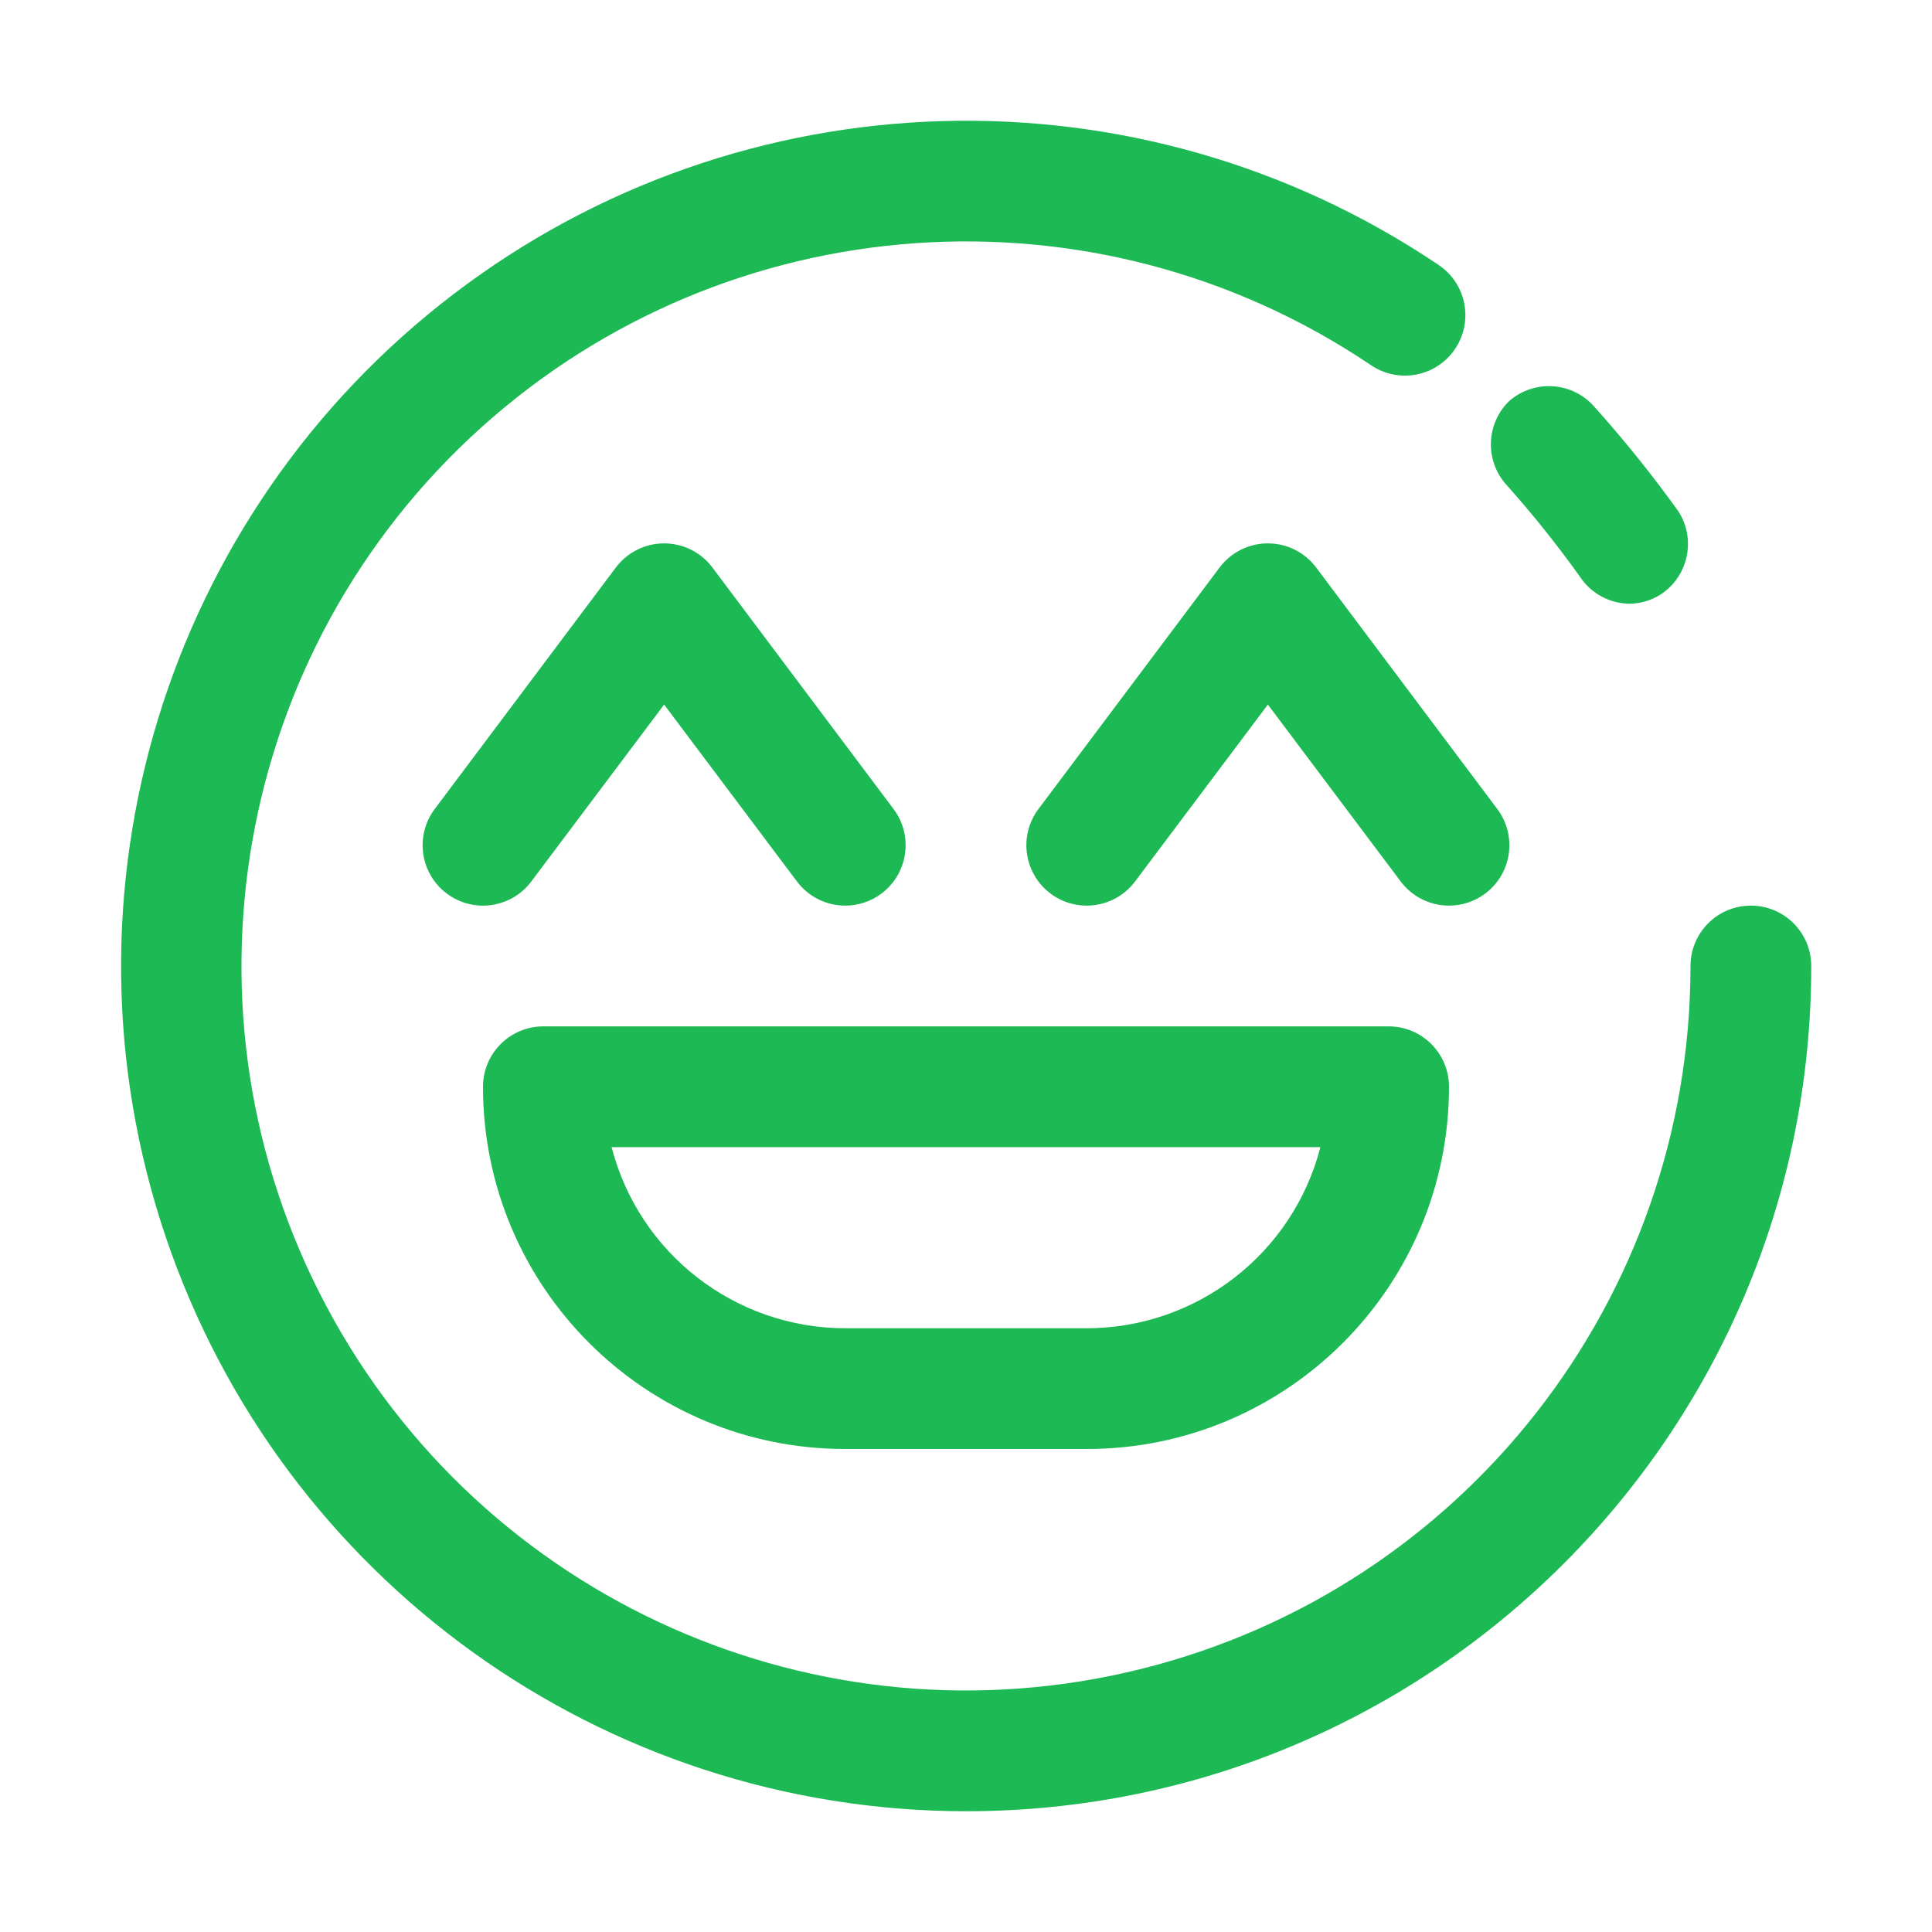
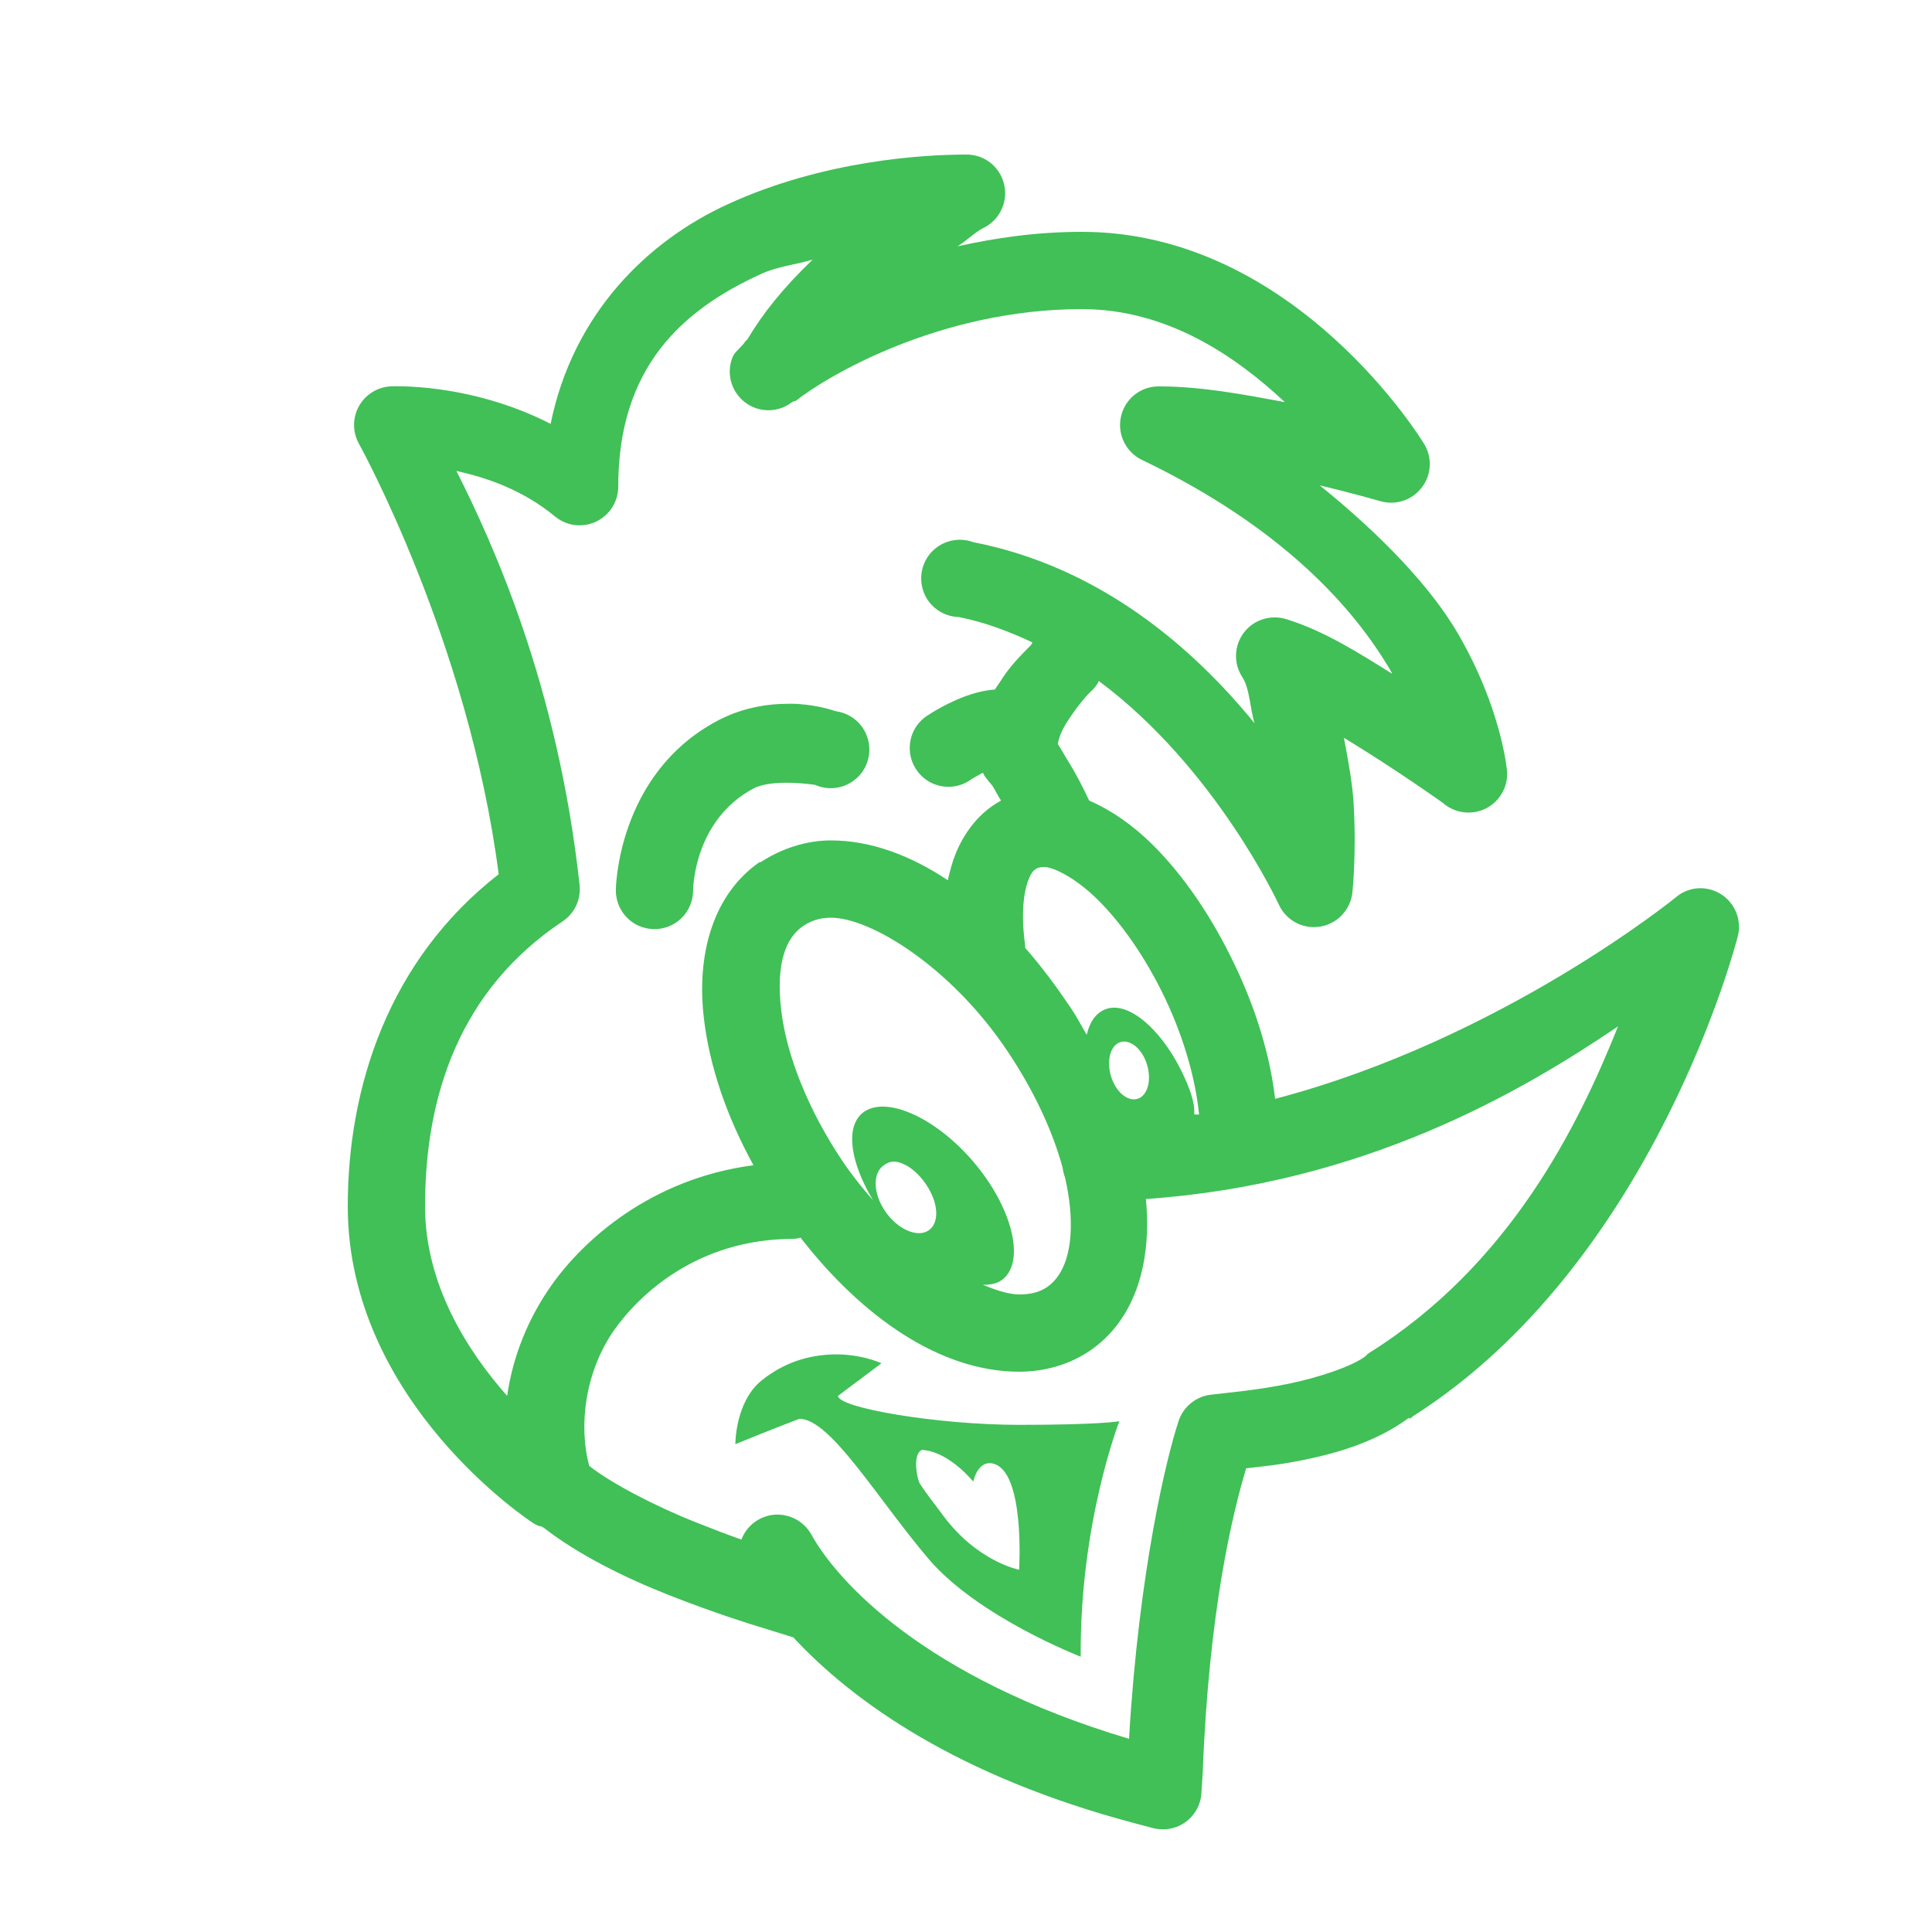
- <svg xmlns="http://www.w3.org/2000/svg" viewBox="0 0 32 32" fill="#1DB954">
-   <g data-name="emoji 8" id="emoji_8">
-     <path d="M27,10a1,1,0,0,1-.84-.46,17.77,17.77,0,0,0-1.2-1.5A1,1,0,0,1,25,6.64a1,1,0,0,1,1.41.1A20.45,20.45,0,0,1,27.8,8.47a1,1,0,0,1-.3,1.38A1,1,0,0,1,27,10Z" />
-     <path d="M16,30A14,14,0,1,1,23.83,4.39a1,1,0,1,1-1.12,1.66A12,12,0,1,0,28,16a1,1,0,0,1,2,0A14,14,0,0,1,16,30Z" />
-     <path d="M14,15a1,1,0,0,1-.8-.4L11,11.67,8.8,14.6a1,1,0,1,1-1.6-1.2l3-4a1,1,0,0,1,1.6,0l3,4a1,1,0,0,1-.2,1.4A1,1,0,0,1,14,15Z" />
-     <path d="M24,15a1,1,0,0,1-.8-.4L21,11.67,18.8,14.6a1,1,0,0,1-1.6-1.2l3-4a1,1,0,0,1,1.6,0l3,4a1,1,0,0,1-.2,1.4A1,1,0,0,1,24,15Z" />
-     <path d="M18,24H14a6,6,0,0,1-6-6,1,1,0,0,1,1-1H23a1,1,0,0,1,1,1A6,6,0,0,1,18,24Zm-7.87-5A4,4,0,0,0,14,22h4a4,4,0,0,0,3.87-3Z" />
-   </g>
+ <svg xmlns="http://www.w3.org/2000/svg" fill="#40C057" viewBox="0 0 50 50" width="100px" height="100px">
+   <path d="M 25 4 C 23.91 4 21.316 4.148 18.844 5.281 C 16.758 6.234 14.832 8.113 14.25 10.969 C 12.125 9.883 10.094 10 10.094 10 C 9.754 10.023 9.453 10.219 9.289 10.512 C 9.125 10.809 9.121 11.168 9.281 11.469 C 9.281 11.469 12.125 16.582 12.906 22.625 C 10.047 24.852 9 28.148 9 31.219 C 9 36.301 13.781 39.406 13.781 39.406 C 13.84 39.445 13.902 39.477 13.969 39.5 C 13.977 39.504 13.992 39.496 14 39.5 C 14.02 39.512 14.043 39.523 14.062 39.531 C 14.992 40.254 16.203 40.844 17.312 41.281 C 18.523 41.758 19.492 42.055 19.625 42.094 L 20.531 42.375 C 22.07 44.035 24.781 45.973 29.375 47.188 L 29.844 47.312 C 30.137 47.387 30.449 47.328 30.695 47.145 C 30.938 46.961 31.086 46.68 31.094 46.375 L 31.125 45.906 C 31.285 41.656 31.906 39.152 32.25 38 C 32.688 37.949 33.102 37.914 33.75 37.781 C 34.668 37.594 35.652 37.293 36.469 36.688 L 36.469 36.719 C 36.488 36.707 36.512 36.699 36.531 36.688 C 36.543 36.68 36.551 36.664 36.562 36.656 C 42.844 32.668 44.969 24.25 44.969 24.25 C 45.059 23.922 44.977 23.57 44.746 23.316 C 44.52 23.066 44.18 22.945 43.844 23 C 43.672 23.031 43.508 23.105 43.375 23.219 C 43.375 23.219 38.859 26.902 33 28.438 C 32.871 27.332 32.52 26.16 31.969 25 C 31.371 23.738 30.629 22.648 29.812 21.844 C 29.312 21.352 28.766 20.969 28.188 20.719 C 28.016 20.352 27.836 20.008 27.656 19.719 C 27.543 19.539 27.453 19.367 27.375 19.25 C 27.387 19.211 27.41 19.016 27.594 18.719 C 27.801 18.383 28.094 18.023 28.219 17.906 C 28.293 17.844 28.355 17.77 28.406 17.688 L 28.438 17.625 C 31.457 19.867 33.094 23.406 33.094 23.406 C 33.281 23.82 33.719 24.055 34.168 23.98 C 34.613 23.906 34.953 23.543 35 23.094 C 35 23.094 35.109 22.09 35.031 20.781 C 35 20.262 34.891 19.68 34.781 19.094 C 36.137 19.918 37.344 20.781 37.344 20.781 C 37.652 21.051 38.094 21.105 38.457 20.922 C 38.824 20.734 39.039 20.344 39 19.938 C 39 19.938 38.863 18.332 37.719 16.375 C 37.027 15.195 35.766 13.863 34.156 12.562 C 34.941 12.746 35.719 12.969 35.719 12.969 C 36.121 13.086 36.551 12.945 36.801 12.609 C 37.055 12.277 37.07 11.82 36.844 11.469 C 36.844 11.469 33.535 6 28 6 C 26.832 6 25.77 6.156 24.781 6.375 C 25.008 6.238 25.223 6.016 25.438 5.906 C 25.863 5.707 26.094 5.234 25.988 4.777 C 25.883 4.316 25.473 3.992 25 4 Z M 21.031 6.719 C 20.258 7.461 19.738 8.117 19.344 8.781 C 19.309 8.809 19.293 8.836 19.281 8.844 C 19.211 8.965 19.023 9.098 18.969 9.219 C 18.785 9.637 18.914 10.125 19.273 10.406 C 19.633 10.688 20.141 10.688 20.5 10.406 C 20.535 10.379 20.582 10.383 20.594 10.375 C 21.422 9.719 24.34 8 28 8 C 30.203 8 31.973 9.211 33.25 10.406 C 32.211 10.215 31.105 10 30 10 C 29.527 9.992 29.117 10.316 29.012 10.777 C 28.906 11.234 29.137 11.707 29.562 11.906 C 33.211 13.66 35.047 15.746 36 17.375 C 36.023 17.414 36.008 17.398 36.031 17.438 C 35.176 16.906 34.289 16.336 33.312 16.031 C 32.906 15.895 32.457 16.027 32.195 16.367 C 31.934 16.707 31.918 17.176 32.156 17.531 C 32.348 17.836 32.344 18.32 32.469 18.719 C 30.867 16.754 28.469 14.672 25.188 14.031 C 24.816 13.895 24.398 13.988 24.121 14.273 C 23.844 14.559 23.766 14.98 23.914 15.348 C 24.062 15.715 24.418 15.957 24.812 15.969 C 25.492 16.102 26.117 16.344 26.719 16.625 L 26.688 16.688 C 26.441 16.941 26.145 17.219 25.875 17.656 C 25.836 17.719 25.785 17.777 25.75 17.844 C 25.316 17.875 24.938 18.027 24.656 18.156 C 24.23 18.352 23.938 18.562 23.938 18.562 C 23.496 18.898 23.414 19.527 23.75 19.969 C 24.086 20.41 24.715 20.492 25.156 20.156 C 25.156 20.156 25.289 20.074 25.438 20 C 25.5 20.133 25.535 20.145 25.562 20.188 C 25.594 20.234 25.648 20.285 25.688 20.344 C 25.754 20.445 25.82 20.586 25.906 20.719 C 25.25 21.074 24.82 21.727 24.625 22.406 C 24.59 22.527 24.555 22.656 24.531 22.781 C 23.562 22.137 22.539 21.75 21.5 21.75 C 20.863 21.75 20.215 21.965 19.688 22.312 C 19.68 22.316 19.664 22.309 19.656 22.312 C 18.453 23.145 18.016 24.707 18.219 26.375 C 18.367 27.613 18.812 28.906 19.5 30.156 C 16.84 30.504 15.098 32.098 14.281 33.25 C 13.668 34.113 13.27 35.109 13.125 36.125 C 12.086 34.953 11 33.234 11 31.219 C 11 28.379 11.883 25.629 14.562 23.844 C 14.871 23.637 15.039 23.277 15 22.906 C 14.434 17.703 12.727 14.004 11.812 12.188 C 12.582 12.359 13.52 12.668 14.375 13.375 C 14.676 13.617 15.086 13.664 15.434 13.496 C 15.781 13.328 16 12.977 16 12.594 C 16 9.508 17.648 8.027 19.688 7.094 C 20.129 6.891 20.574 6.855 21.031 6.719 Z M 20.188 18.219 C 19.691 18.242 19.121 18.359 18.562 18.656 C 15.957 20.043 15.938 23.031 15.938 23.031 C 15.934 23.391 16.121 23.727 16.434 23.91 C 16.746 24.09 17.129 24.09 17.441 23.91 C 17.754 23.727 17.941 23.391 17.938 23.031 C 17.938 23.031 17.945 21.234 19.5 20.406 C 19.996 20.141 21.094 20.312 21.094 20.312 C 21.453 20.473 21.871 20.406 22.164 20.145 C 22.457 19.887 22.57 19.477 22.453 19.102 C 22.34 18.727 22.016 18.457 21.625 18.406 C 21.625 18.406 21.234 18.258 20.656 18.219 C 20.512 18.211 20.352 18.211 20.188 18.219 Z M 27.031 22.438 C 27.234 22.438 27.801 22.684 28.406 23.281 C 29.012 23.879 29.645 24.77 30.156 25.844 C 30.656 26.898 30.949 27.977 31.031 28.844 C 30.992 28.852 30.945 28.836 30.906 28.844 C 30.922 28.645 30.871 28.398 30.719 28.031 C 30.172 26.727 29.219 25.863 28.594 26.125 C 28.359 26.223 28.199 26.449 28.125 26.781 C 27.988 26.551 27.871 26.32 27.719 26.094 C 27.344 25.539 26.953 25.008 26.531 24.531 C 26.531 24.512 26.531 24.488 26.531 24.469 C 26.438 23.82 26.469 23.27 26.562 22.938 C 26.656 22.605 26.742 22.52 26.844 22.469 C 26.887 22.449 26.957 22.438 27.031 22.438 Z M 21.5 23.75 C 22.555 23.75 24.629 25.051 26.062 27.188 C 26.762 28.227 27.246 29.281 27.5 30.219 C 27.512 30.305 27.531 30.387 27.562 30.469 C 27.621 30.727 27.664 30.984 27.688 31.219 C 27.801 32.352 27.523 33.023 27.094 33.312 C 26.906 33.438 26.684 33.5 26.375 33.5 C 26.117 33.5 25.793 33.398 25.438 33.25 C 25.652 33.254 25.828 33.215 25.969 33.094 C 26.531 32.613 26.195 31.242 25.188 30.062 C 24.18 28.883 22.875 28.332 22.312 28.812 C 21.867 29.195 22.02 30.109 22.594 31.062 C 22.32 30.75 22.059 30.426 21.812 30.062 C 20.922 28.738 20.359 27.324 20.219 26.156 C 20.07 24.91 20.352 24.258 20.781 23.969 C 20.965 23.844 21.191 23.75 21.5 23.75 Z M 41.875 26.562 C 40.844 29.141 39.074 32.746 35.406 35.031 C 35.383 35.051 35.363 35.07 35.344 35.094 C 35.02 35.348 34.16 35.645 33.344 35.812 C 32.527 35.98 31.77 36.043 31.344 36.094 C 30.953 36.137 30.621 36.406 30.5 36.781 C 30.191 37.723 29.477 40.633 29.219 45 C 23.914 43.418 21.668 40.918 21 39.719 C 20.812 39.375 20.441 39.176 20.055 39.199 C 19.664 39.227 19.324 39.48 19.188 39.844 C 18.832 39.719 18.465 39.578 18.031 39.406 C 16.961 38.984 15.82 38.387 15.25 37.938 C 14.961 36.871 15.156 35.461 15.906 34.406 C 16.535 33.52 18.039 32.062 20.531 32.062 C 20.594 32.059 20.656 32.047 20.719 32.031 C 22.32 34.094 24.344 35.5 26.375 35.5 C 27.023 35.5 27.656 35.324 28.188 34.969 C 29.422 34.141 29.809 32.598 29.656 31.031 C 35.312 30.637 39.379 28.254 41.875 26.562 Z M 29 26.969 C 29.262 26.891 29.57 27.16 29.688 27.562 C 29.805 27.965 29.699 28.359 29.438 28.438 C 29.176 28.516 28.867 28.246 28.75 27.844 C 28.633 27.441 28.738 27.047 29 26.969 Z M 23.125 30.062 C 23.402 30.066 23.73 30.301 23.969 30.656 C 24.289 31.129 24.32 31.648 24.031 31.844 C 23.742 32.039 23.227 31.816 22.906 31.344 C 22.586 30.871 22.586 30.352 22.875 30.156 C 22.949 30.105 23.031 30.062 23.125 30.062 Z M 21.375 35.062 C 20.875 35.105 20.293 35.262 19.719 35.719 C 19.023 36.273 19.031 37.375 19.031 37.375 C 19.031 37.375 20.121 36.93 20.688 36.719 C 21.496 36.719 22.695 38.773 24.031 40.344 C 25.316 41.852 27.969 42.875 27.969 42.875 C 27.941 39.41 28.969 36.781 28.969 36.781 C 28.969 36.781 28.496 36.875 26.375 36.875 C 24.254 36.875 21.688 36.434 21.688 36.125 L 22.812 35.281 C 22.812 35.281 22.207 34.992 21.375 35.062 Z M 23.844 37.531 C 23.875 37.516 23.891 37.523 23.938 37.531 C 24.605 37.617 25.188 38.344 25.188 38.344 C 25.188 38.344 25.297 37.793 25.688 37.875 C 26.535 38.051 26.375 40.625 26.375 40.625 C 26.375 40.625 25.293 40.418 24.406 39.219 C 24.121 38.832 24.016 38.715 23.812 38.406 C 23.727 38.277 23.617 37.648 23.844 37.531 Z" />
</svg>
